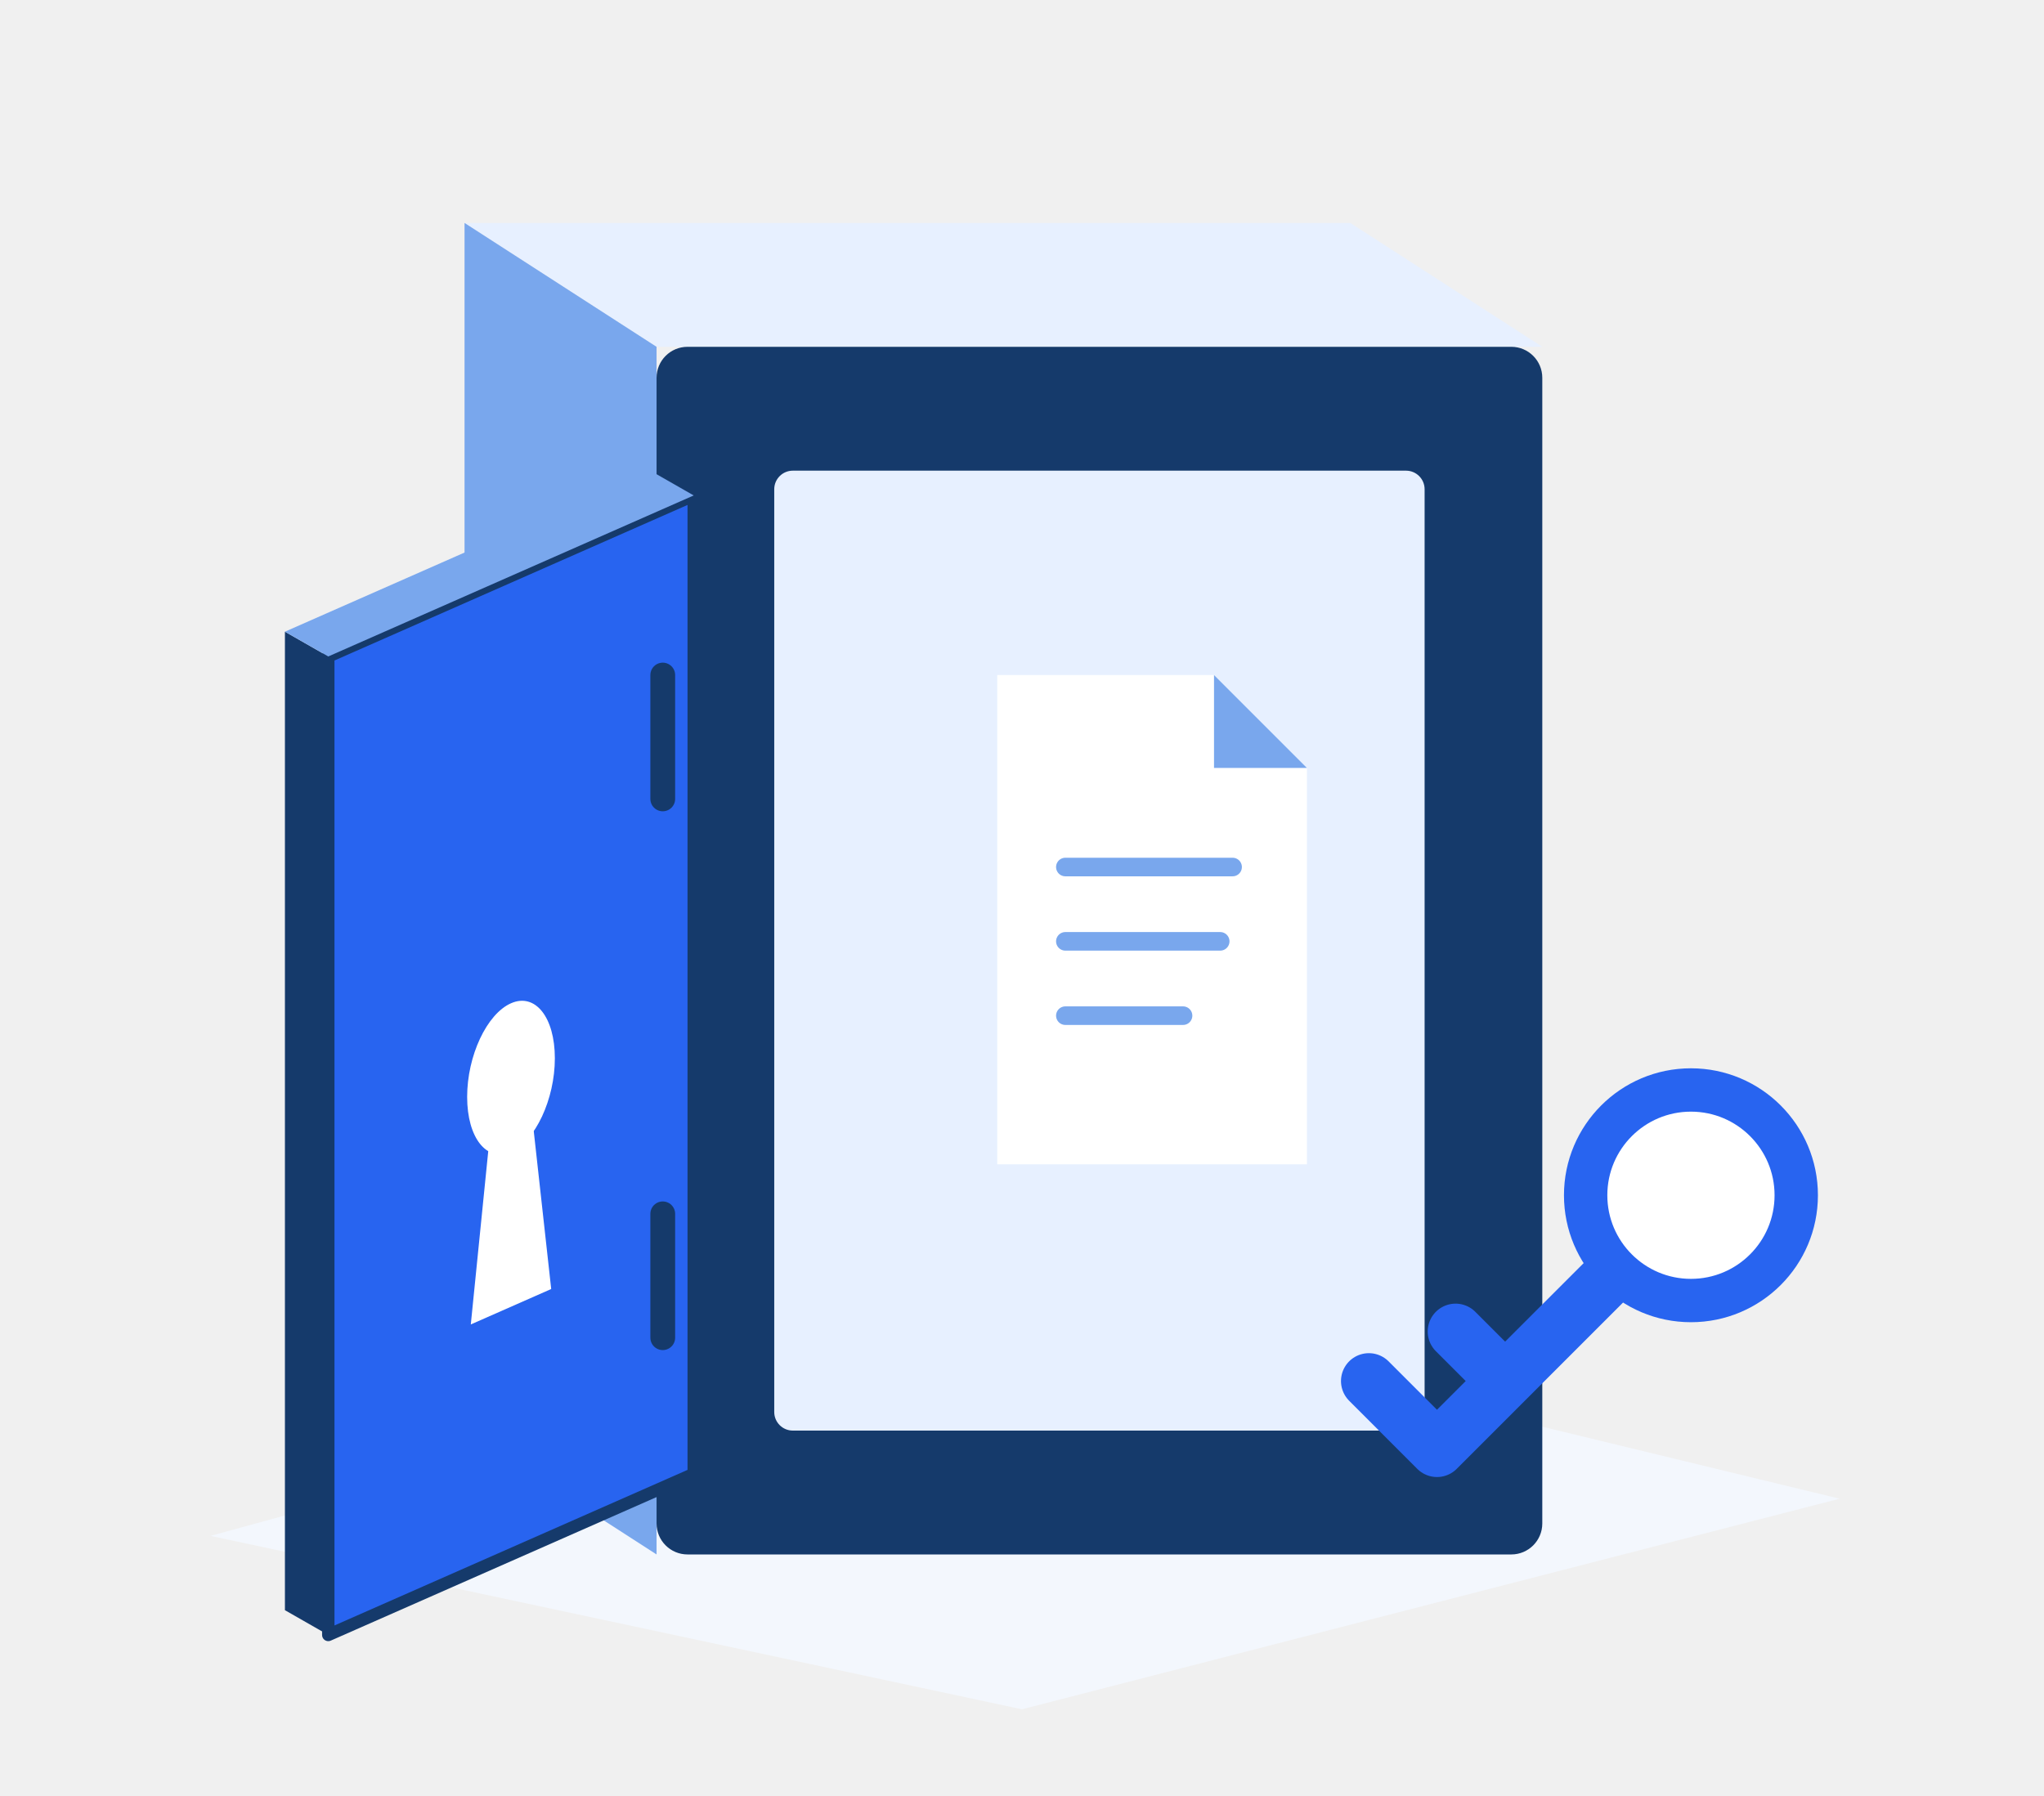
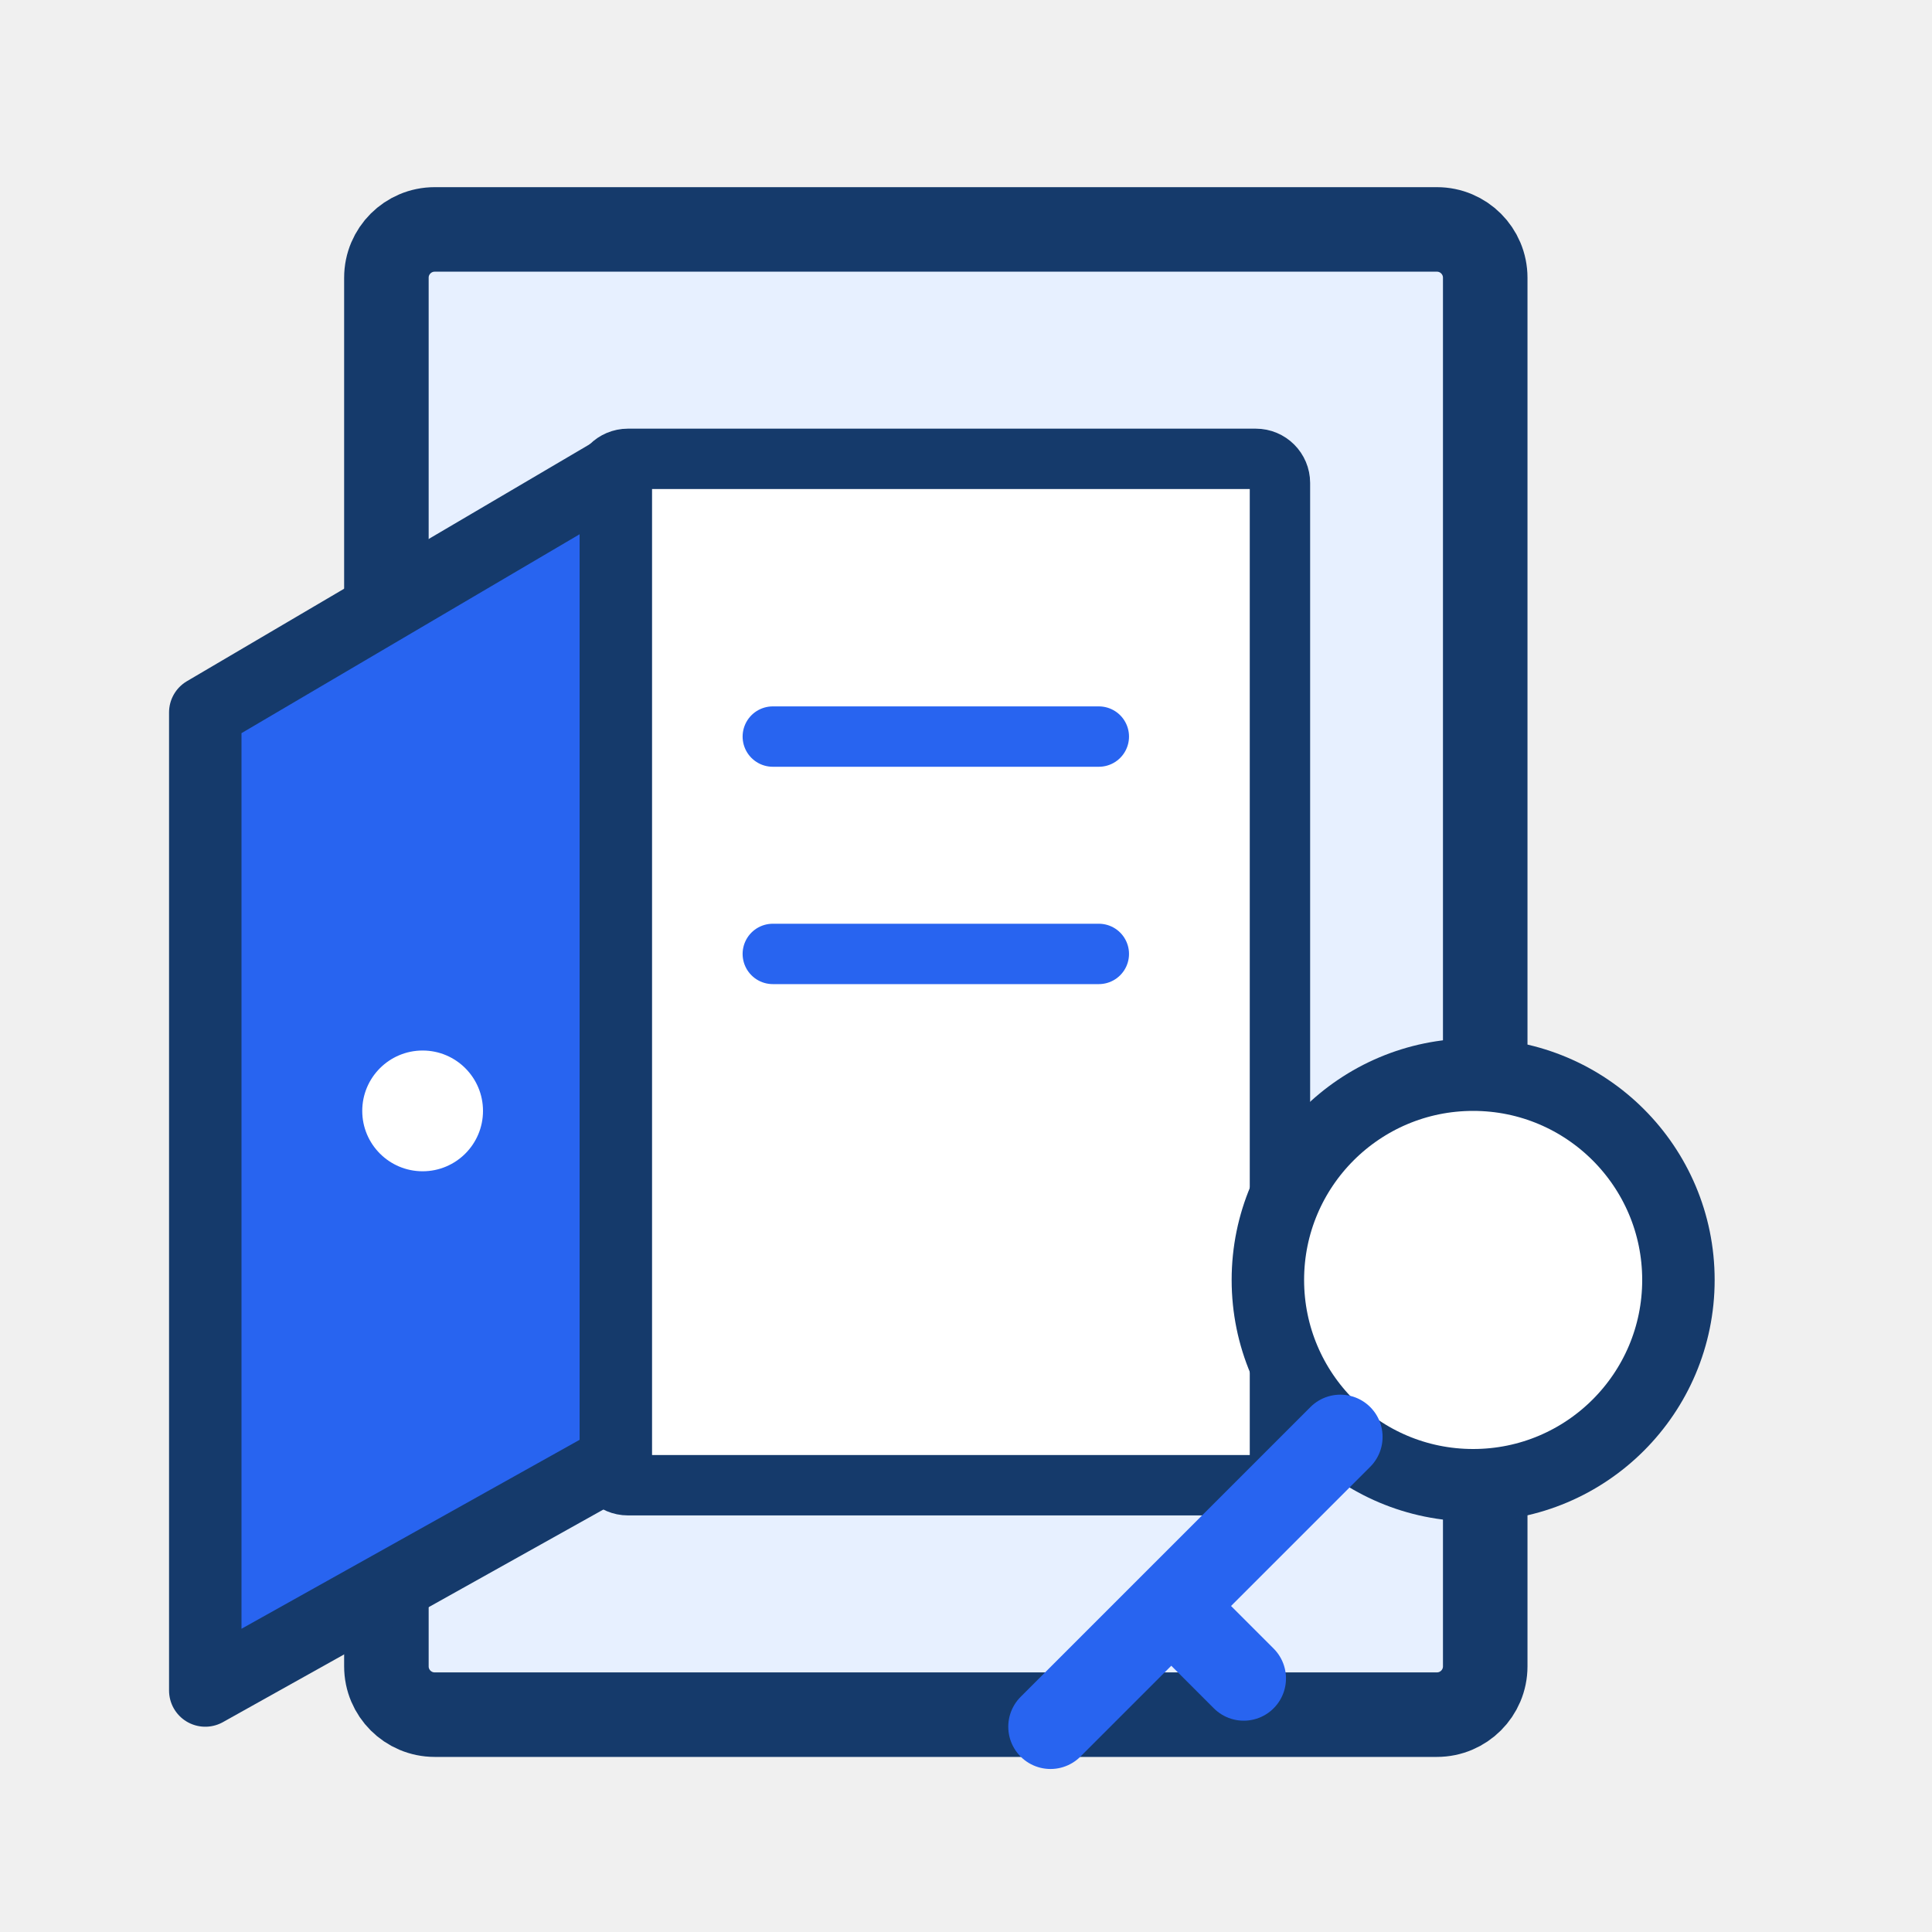
- <svg xmlns="http://www.w3.org/2000/svg" width="330" height="290" viewBox="0 0 330 290" role="img" aria-labelledby="title desc">
-   <polygon points="34,248 165,276 297,242 169,211" fill="#F3F7FD" stroke="none" stroke-width="2" stroke-linejoin="round" data-fill-role="faint" />
-   <polygon points="75,36 106,56 249,56 218,36" fill="#E7F0FF" stroke="none" stroke-width="2" stroke-linejoin="round" data-fill-role="pale" />
-   <polygon points="75,36 106,56 106,251 75,231" fill="#79A7ED" stroke="none" stroke-width="2" stroke-linejoin="round" data-fill-role="mid" />
-   <rect x="106" y="56" width="143" height="195" rx="5" fill="#153A6B" stroke="none" stroke-width="2" data-fill-role="ink" />
-   <rect x="125" y="76" width="105" height="155" rx="3" fill="#E7F0FF" stroke="none" stroke-width="2" data-fill-role="pale" />
-   <path d="M161 109H196L211 124V188H161Z" fill="#FFFFFF" stroke="none" stroke-width="2" stroke-linejoin="round" stroke-linecap="round" data-fill-role="paper" />
-   <polygon points="196,109 196,124 211,124" fill="#79A7ED" stroke="none" stroke-width="2" stroke-linejoin="round" data-fill-role="mid" />
-   <path d="M172 140L199 140" fill="none" stroke="#79A7ED" stroke-width="3" stroke-linejoin="round" stroke-linecap="round" data-stroke-role="mid" />
-   <path d="M172 152L197 152" fill="none" stroke="#79A7ED" stroke-width="3" stroke-linejoin="round" stroke-linecap="round" data-stroke-role="mid" />
-   <path d="M172 164L191 164" fill="none" stroke="#79A7ED" stroke-width="3" stroke-linejoin="round" stroke-linecap="round" data-stroke-role="mid" />
-   <polygon points="112,80 53,106 53,264 112,238" fill="#2864F0" stroke="#153A6B" stroke-width="2" stroke-linejoin="round" data-fill-role="accent" data-stroke-role="ink" />
-   <polygon points="53,106 46,102 46,260 53,264" fill="#153A6B" stroke="none" stroke-width="2" stroke-linejoin="round" data-fill-role="ink" />
-   <path d="M112 80L53 106L46 102L105 76Z" fill="#79A7ED" stroke="none" stroke-width="2" stroke-linejoin="round" stroke-linecap="round" data-fill-role="mid" />
-   <g transform="matrix(0.59 -0.26 0 1 53 106)">
-     <circle cx="50" cy="81" r="12" fill="#FFFFFF" stroke="none" stroke-width="2" data-fill-role="paper" />
-     <polygon points="44,90 56,90 61,118 39,118" fill="#FFFFFF" stroke="none" stroke-width="2" stroke-linejoin="round" data-fill-role="paper" />
-   </g>
-   <path d="M107 109L107 129" fill="none" stroke="#153A6B" stroke-width="4" stroke-linejoin="round" stroke-linecap="round" data-stroke-role="ink" />
-   <path d="M107 196L107 216" fill="none" stroke="#153A6B" stroke-width="4" stroke-linejoin="round" stroke-linecap="round" data-stroke-role="ink" />
-   <circle cx="273" cy="193" r="17" fill="#FFFFFF" stroke="#2864F0" stroke-width="7" data-fill-role="paper" data-stroke-role="accent" />
-   <path d="M260 206L232 234L221 223M243 223L235 215" fill="none" stroke="#2864F0" stroke-width="9" stroke-linejoin="round" stroke-linecap="round" data-stroke-role="accent" />
+ <svg xmlns="http://www.w3.org/2000/svg" width="160" height="160" viewBox="0 0 160 160" role="img" aria-labelledby="title desc">
+   <rect x="32" y="19" width="91" height="123" rx="4" fill="#E7F0FF" stroke="#153A6B" stroke-width="7" data-fill-role="pale" data-stroke-role="ink" />
+   <rect x="50" y="38" width="56" height="85" rx="2" fill="#FFFFFF" stroke="#153A6B" stroke-width="5" data-fill-role="paper" data-stroke-role="ink" />
+   <path d="M64 61L91 61" fill="none" stroke="#2864F0" stroke-width="5" stroke-linejoin="round" stroke-linecap="round" data-stroke-role="accent" />
+   <path d="M64 79L91 79" fill="none" stroke="#2864F0" stroke-width="5" stroke-linejoin="round" stroke-linecap="round" data-stroke-role="accent" />
+   <path d="M51 39L17 59V140L51 121Z" fill="#2864F0" stroke="#153A6B" stroke-width="6" stroke-linejoin="round" stroke-linecap="round" data-fill-role="accent" data-stroke-role="ink" />
+   <circle cx="35" cy="92" r="5" fill="#FFFFFF" stroke="none" stroke-width="2" data-fill-role="paper" />
+   <circle cx="122" cy="106" r="17" fill="#FFFFFF" stroke="#153A6B" stroke-width="6" data-fill-role="paper" data-stroke-role="ink" />
+   <path d="M111 119L87 143M97 133L103 139" fill="none" stroke="#2864F0" stroke-width="7" stroke-linejoin="round" stroke-linecap="round" data-stroke-role="accent" />
</svg>
